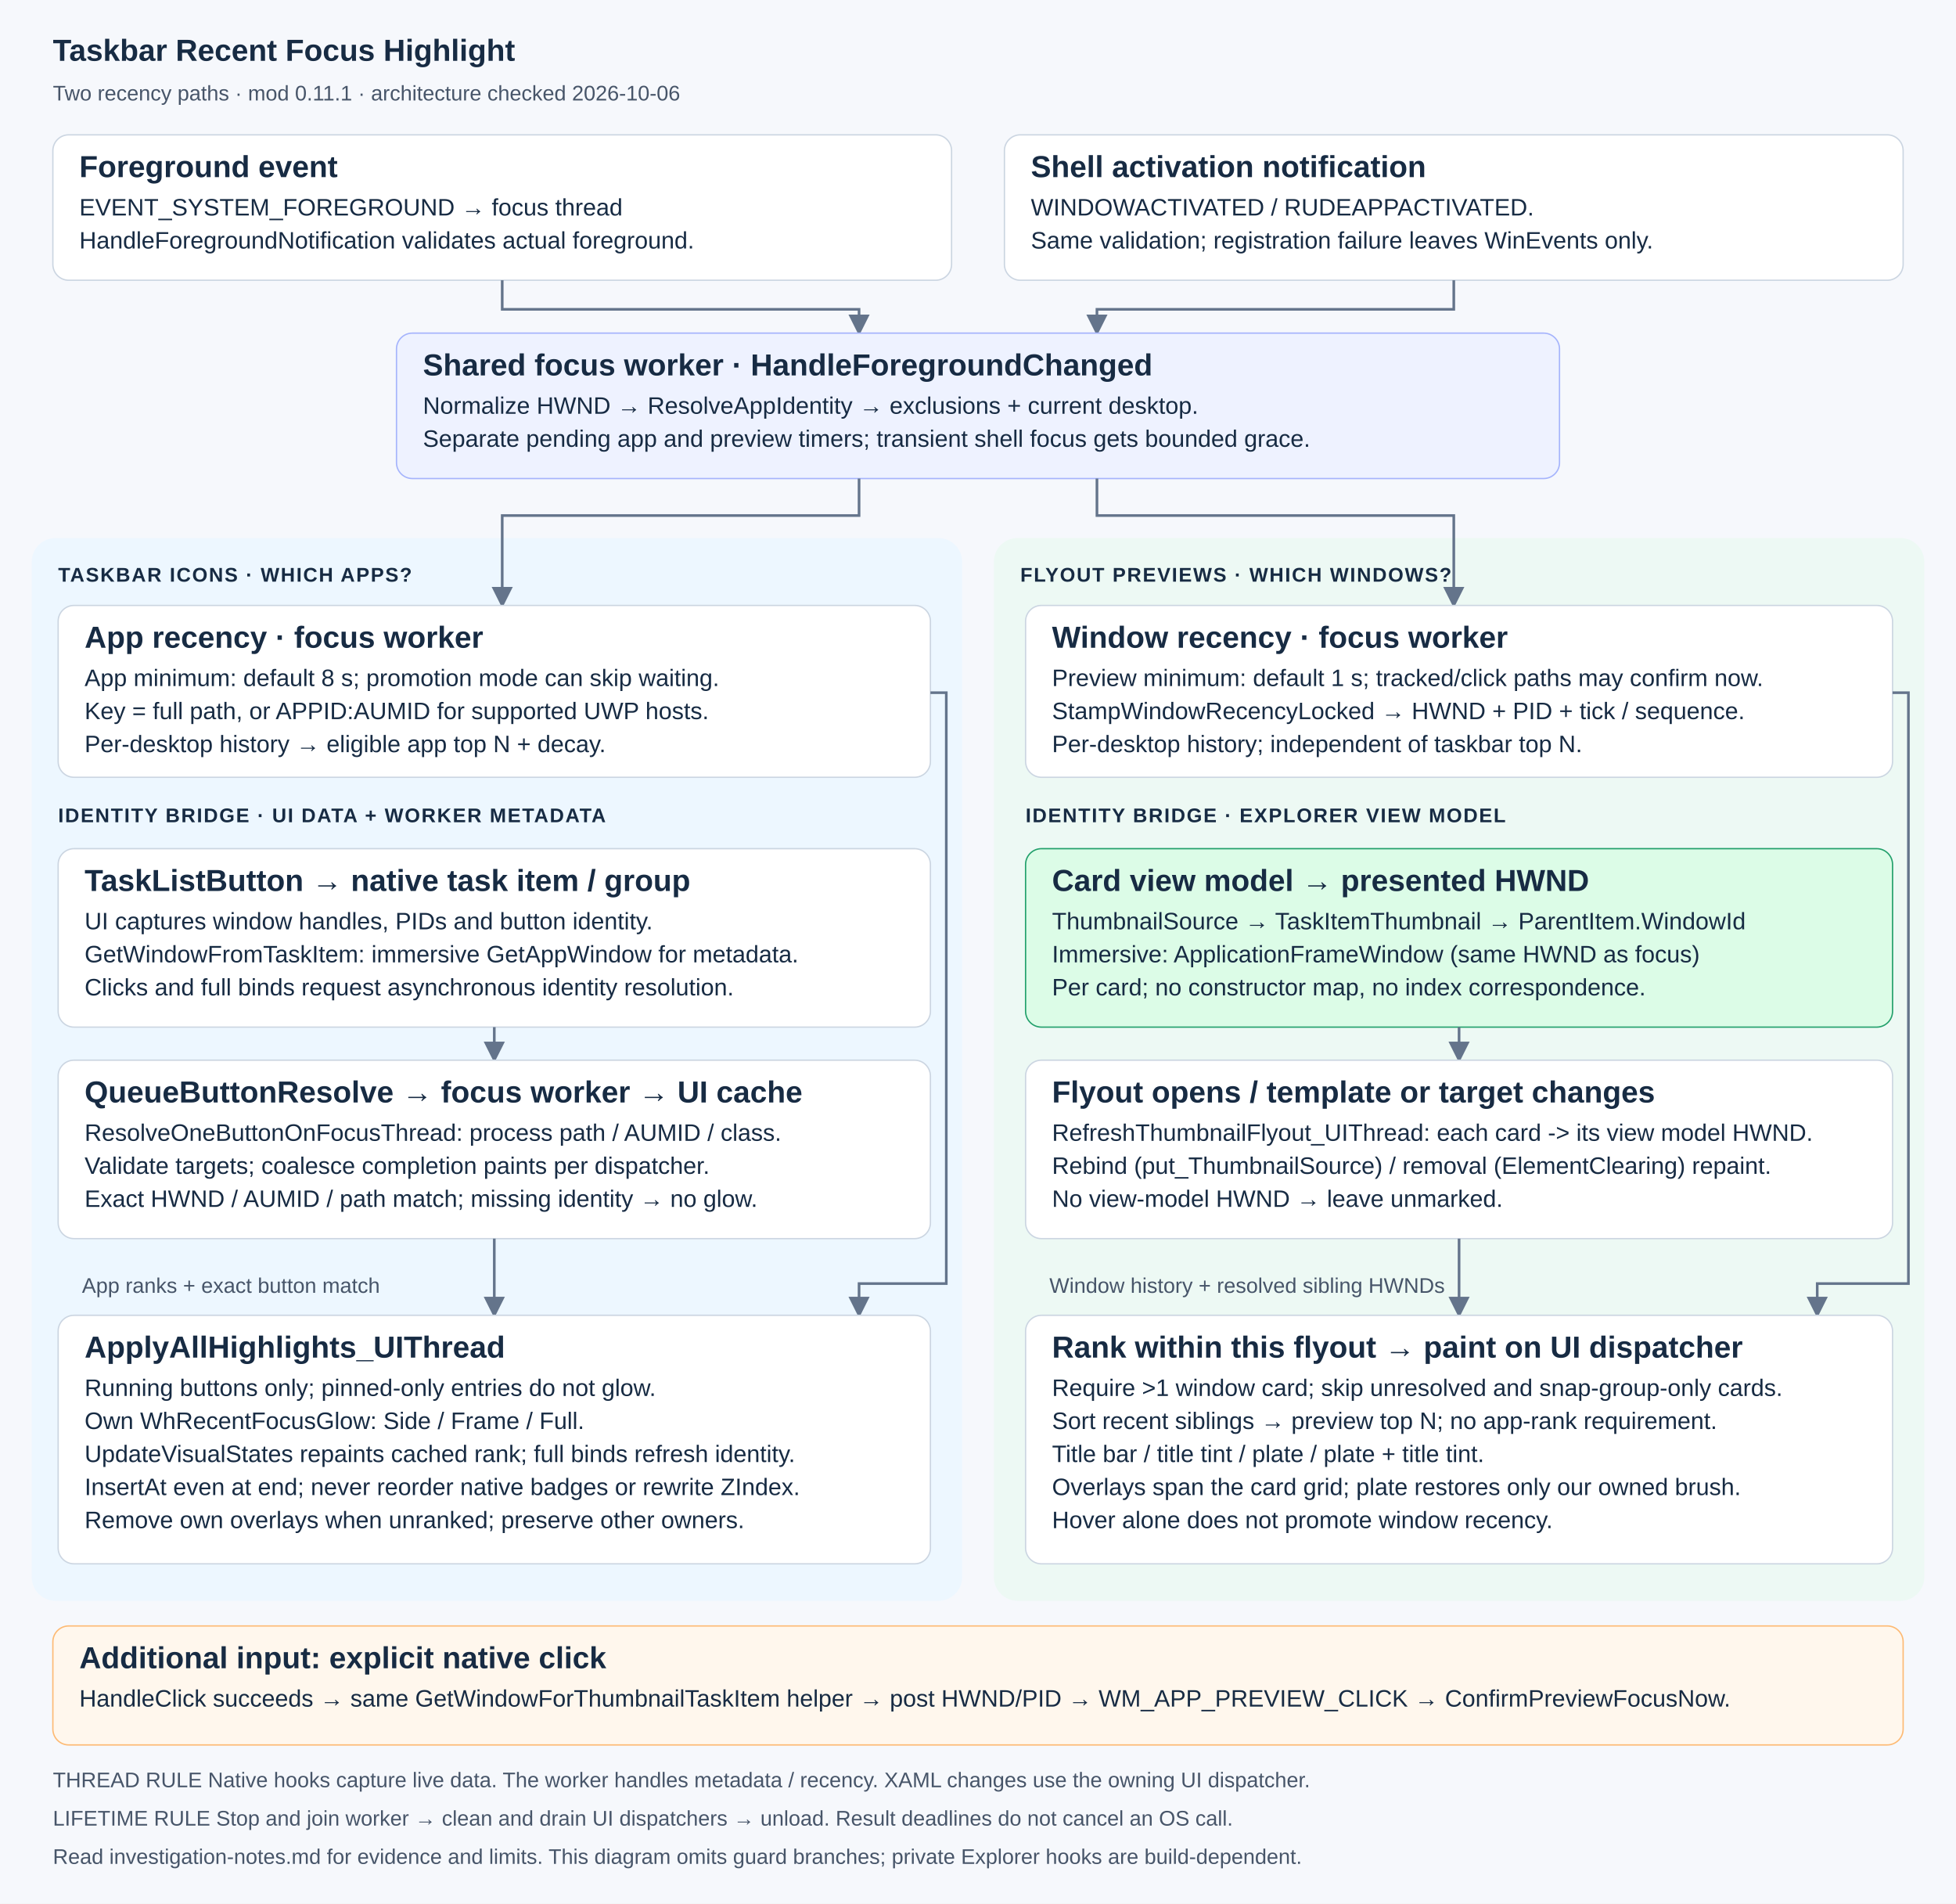
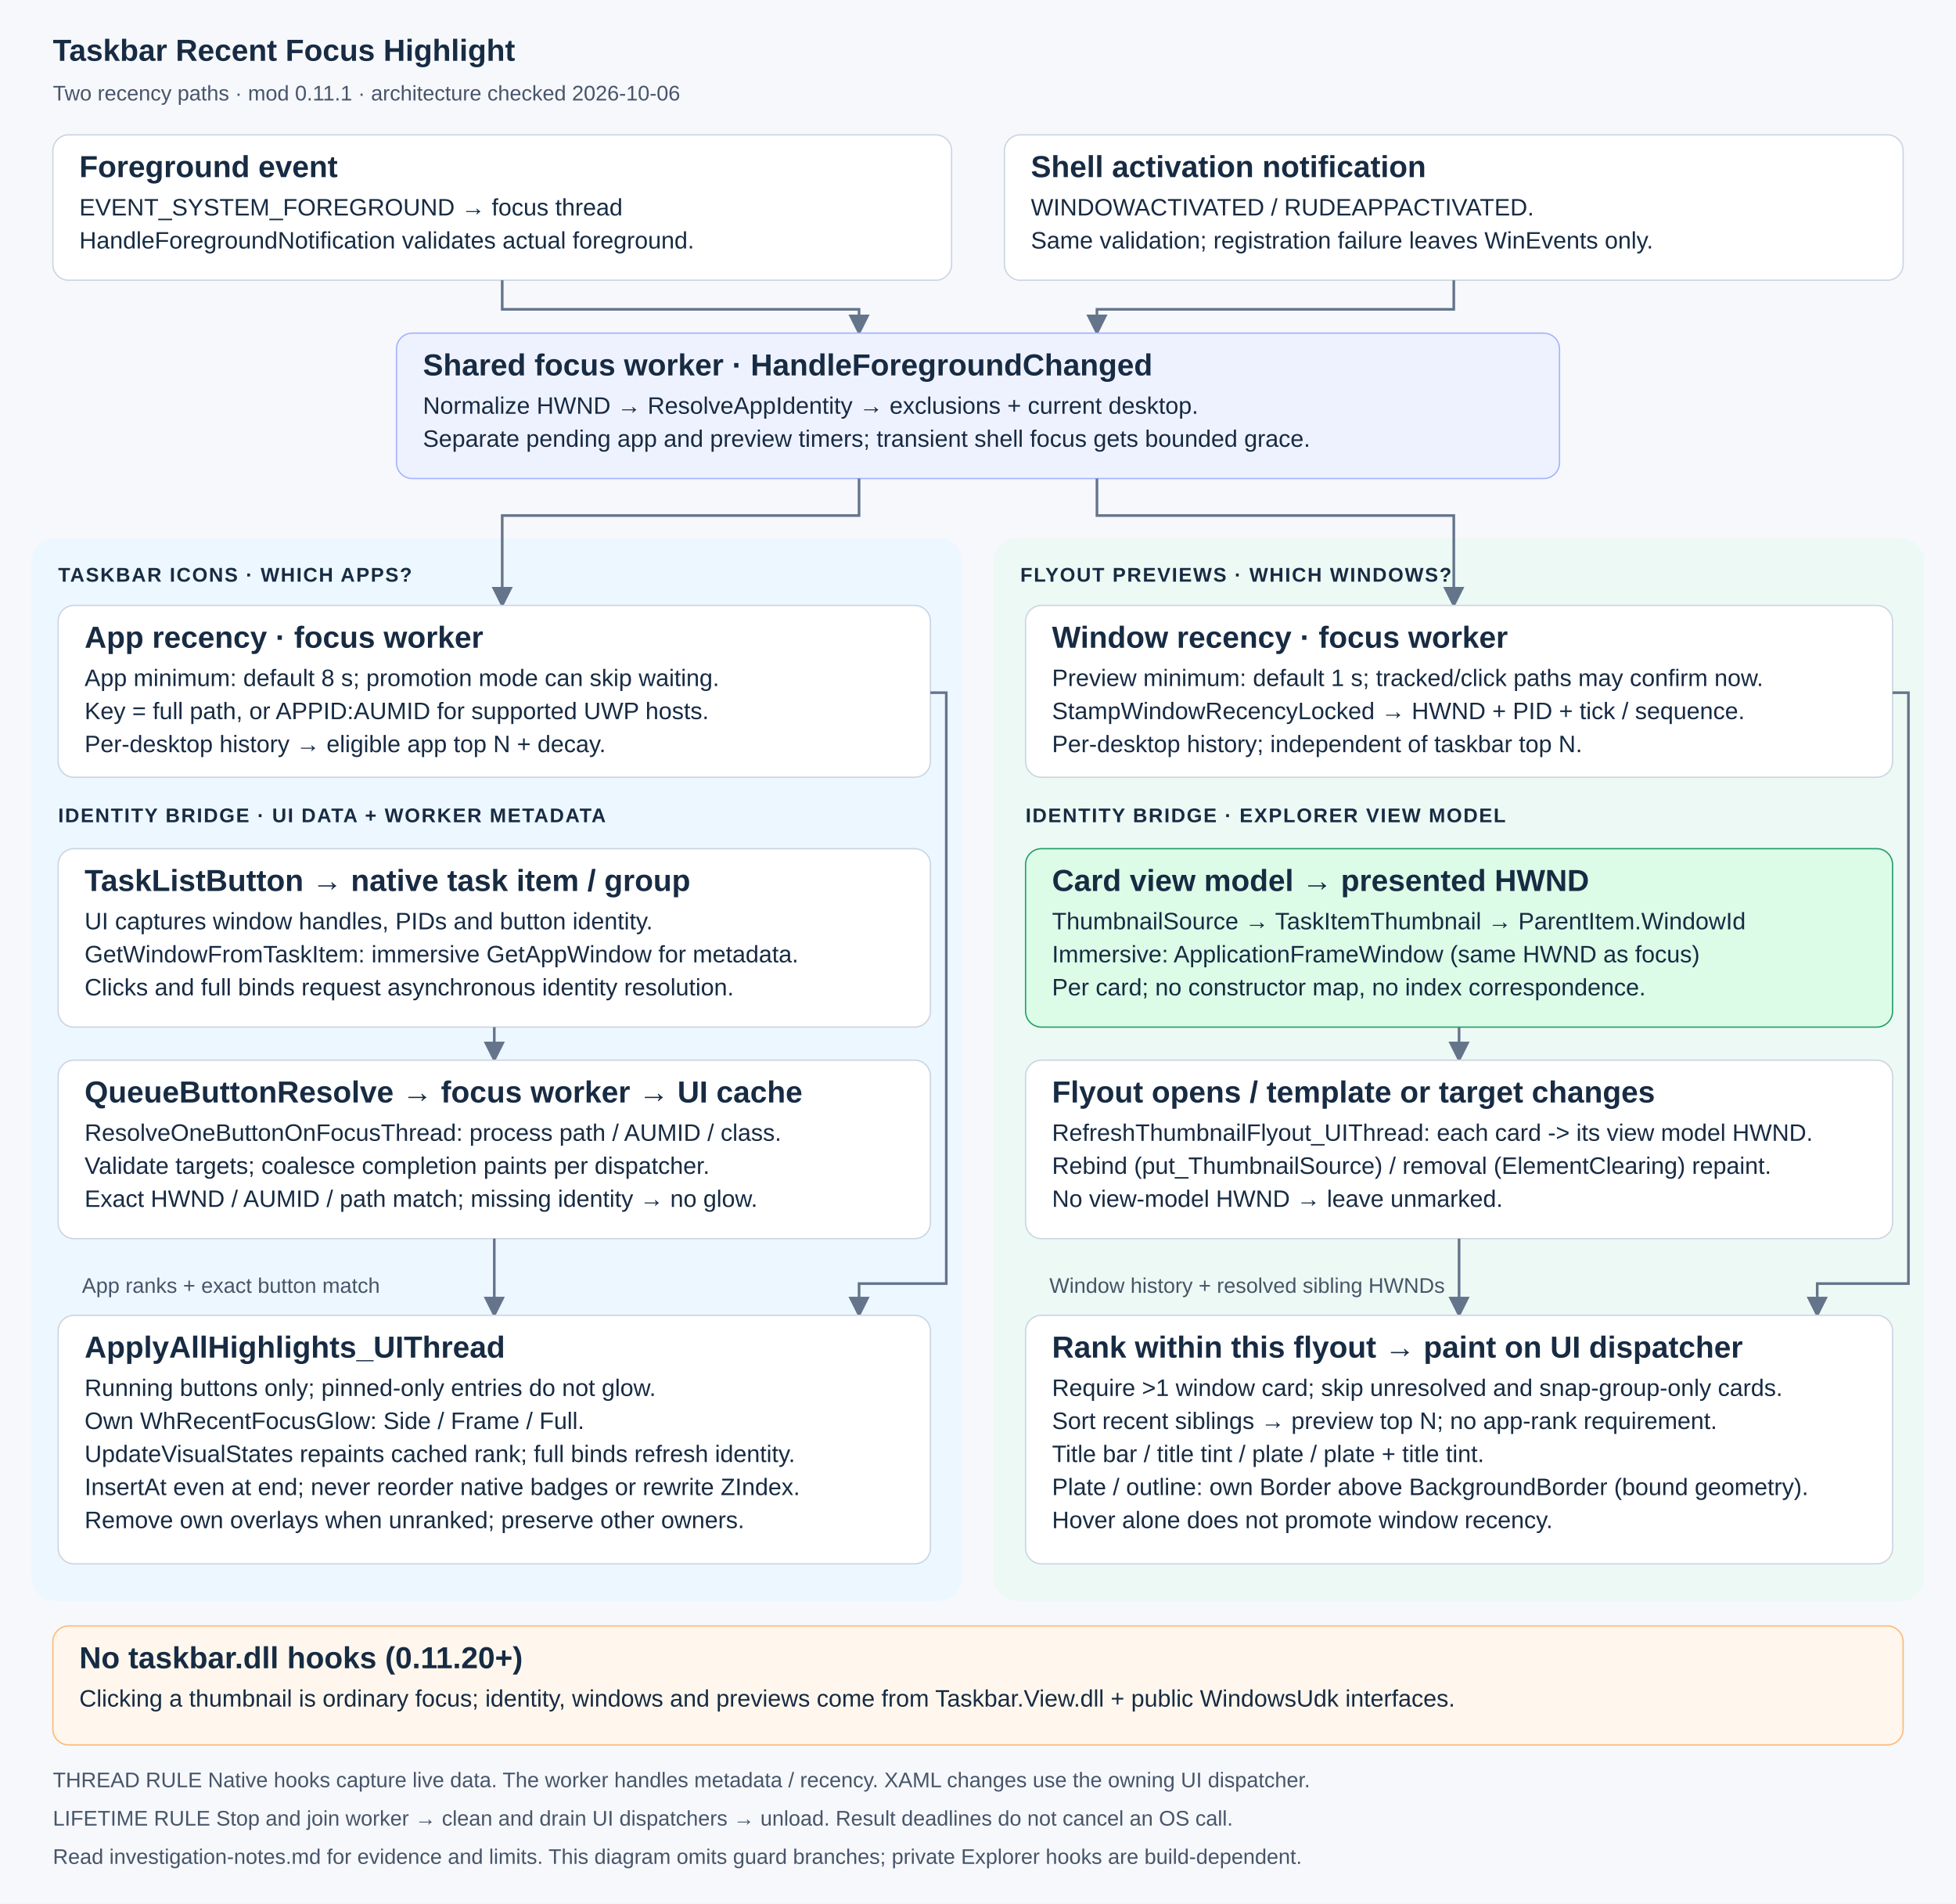
<svg xmlns="http://www.w3.org/2000/svg" width="1480" height="1440" viewBox="0 0 1480 1440" role="img" aria-labelledby="title description">
  <defs>
    <marker id="arrow" markerWidth="8" markerHeight="8" refX="7" refY="4" orient="auto">
      <path d="M0 0L8 4L0 8Z" fill="#64748b" />
    </marker>
  </defs>
  <style>text{font-family:Segoe UI,Arial,sans-serif;fill:#172b43} .heading{font-size:23px;font-weight:700}.body{font-size:18px}.small{font-size:16px;fill:#475569}.tag{font-size:15px;font-weight:700;letter-spacing:1px}.wire{fill:none;stroke:#64748b;stroke-width:2;marker-end:url(#arrow)}</style>
  <rect width="1480" height="1440" fill="#f6f8fc" />
  <text x="40" y="46" class="heading">Taskbar Recent Focus Highlight</text>
  <text x="40" y="76" class="small">Two recency paths · mod 0.11.1 · architecture checked 2026-10-06</text>
  <rect x="40" y="102" width="680" height="110" rx="12" fill="#fff" stroke="#cbd5e1" />
  <text x="60" y="134" class="heading">Foreground event</text>
  <text x="60" y="163" class="body">EVENT_SYSTEM_FOREGROUND → focus thread</text>
  <text x="60" y="188" class="body">HandleForegroundNotification validates actual foreground.</text>
  <rect x="760" y="102" width="680" height="110" rx="12" fill="#fff" stroke="#cbd5e1" />
  <text x="780" y="134" class="heading">Shell activation notification</text>
  <text x="780" y="163" class="body">WINDOWACTIVATED / RUDEAPPACTIVATED.</text>
  <text x="780" y="188" class="body">Same validation; registration failure leaves WinEvents only.</text>
  <path class="wire" d="M380 212 V234 H650 V252" />
  <path class="wire" d="M1100 212 V234 H830 V252" />
  <rect x="300" y="252" width="880" height="110" rx="12" fill="#eef2ff" stroke="#a5b4fc" />
  <text x="320" y="284" class="heading">Shared focus worker · HandleForegroundChanged</text>
  <text x="320" y="313" class="body">Normalize HWND → ResolveAppIdentity → exclusions + current desktop.</text>
  <text x="320" y="338" class="body">Separate pending app and preview timers; transient shell focus gets bounded grace.</text>
  <rect x="24" y="407" width="704" height="804" rx="18" fill="#edf7ff" />
  <rect x="752" y="407" width="704" height="804" rx="18" fill="#edf9f4" />
  <text x="44" y="440" class="tag">TASKBAR ICONS · WHICH APPS?</text>
  <text x="772" y="440" class="tag">FLYOUT PREVIEWS · WHICH WINDOWS?</text>
  <path class="wire" d="M650 362 V390 H380 V458" />
  <path class="wire" d="M830 362 V390 H1100 V458" />
  <rect x="44" y="458" width="660" height="130" rx="12" fill="#fff" stroke="#cbd5e1" />
  <text x="64" y="490" class="heading">App recency · focus worker</text>
  <text x="64" y="519" class="body">App minimum: default 8 s; promotion mode can skip waiting.</text>
  <text x="64" y="544" class="body">Key = full path, or APPID:AUMID for supported UWP hosts.</text>
  <text x="64" y="569" class="body">Per-desktop history → eligible app top N + decay.</text>
  <rect x="776" y="458" width="656" height="130" rx="12" fill="#fff" stroke="#cbd5e1" />
  <text x="796" y="490" class="heading">Window recency · focus worker</text>
  <text x="796" y="519" class="body">Preview minimum: default 1 s; tracked/click paths may confirm now.</text>
  <text x="796" y="544" class="body">StampWindowRecencyLocked → HWND + PID + tick / sequence.</text>
  <text x="796" y="569" class="body">Per-desktop history; independent of taskbar top N.</text>
  <text x="44" y="622" class="tag">IDENTITY BRIDGE · UI DATA + WORKER METADATA</text>
  <rect x="44" y="642" width="660" height="135" rx="12" fill="#fff" stroke="#cbd5e1" />
  <text x="64" y="674" class="heading">TaskListButton → native task item / group</text>
  <text x="64" y="703" class="body">UI captures window handles, PIDs and button identity.</text>
  <text x="64" y="728" class="body">GetWindowFromTaskItem: immersive GetAppWindow for metadata.</text>
  <text x="64" y="753" class="body">Clicks and full binds request asynchronous identity resolution.</text>
  <path class="wire" d="M374 777 V802" />
  <rect x="44" y="802" width="660" height="135" rx="12" fill="#fff" stroke="#cbd5e1" />
  <text x="64" y="834" class="heading">QueueButtonResolve → focus worker → UI cache</text>
  <text x="64" y="863" class="body">ResolveOneButtonOnFocusThread: process path / AUMID / class.</text>
  <text x="64" y="888" class="body">Validate targets; coalesce completion paints per dispatcher.</text>
  <text x="64" y="913" class="body">Exact HWND / AUMID / path match; missing identity → no glow.</text>
  <text x="776" y="622" class="tag">IDENTITY BRIDGE · EXPLORER VIEW MODEL</text>
  <rect x="776" y="642" width="656" height="135" rx="12" fill="#dcfce7" stroke="#22a06b" />
  <text x="796" y="674" class="heading">Card view model → presented HWND</text>
  <text x="796" y="703" class="body">ThumbnailSource → TaskItemThumbnail → ParentItem.WindowId</text>
  <text x="796" y="728" class="body">Immersive: ApplicationFrameWindow (same HWND as focus)</text>
  <text x="796" y="753" class="body">Per card; no constructor map, no index correspondence.</text>
  <path class="wire" d="M1104 777 V802" />
  <rect x="776" y="802" width="656" height="135" rx="12" fill="#fff" stroke="#cbd5e1" />
  <text x="796" y="834" class="heading">Flyout opens / template or target changes</text>
  <text x="796" y="863" class="body">RefreshThumbnailFlyout_UIThread: each card -&gt; its view model HWND.</text>
  <text x="796" y="888" class="body">Rebind (put_ThumbnailSource) / removal (ElementClearing) repaint.</text>
  <text x="796" y="913" class="body">No view-model HWND → leave unmarked.</text>
  <path class="wire" d="M374 937 V995" />
  <path class="wire" d="M1104 937 V995" />
  <path class="wire" d="M704 524 H716 V971 H650 V995" />
  <path class="wire" d="M1432 524 H1444 V971 H1375 V995" />
  <text x="62" y="978" class="small">App ranks + exact button match</text>
  <text x="794" y="978" class="small">Window history + resolved sibling HWNDs</text>
  <rect x="44" y="995" width="660" height="188" rx="12" fill="#fff" stroke="#cbd5e1" />
  <text x="64" y="1027" class="heading">ApplyAllHighlights_UIThread</text>
  <text x="64" y="1056" class="body">Running buttons only; pinned-only entries do not glow.</text>
  <text x="64" y="1081" class="body">Own WhRecentFocusGlow: Side / Frame / Full.</text>
  <text x="64" y="1106" class="body">UpdateVisualStates repaints cached rank; full binds refresh identity.</text>
  <text x="64" y="1131" class="body">InsertAt even at end; never reorder native badges or rewrite ZIndex.</text>
  <text x="64" y="1156" class="body">Remove own overlays when unranked; preserve other owners.</text>
  <rect x="776" y="995" width="656" height="188" rx="12" fill="#fff" stroke="#cbd5e1" />
  <text x="796" y="1027" class="heading">Rank within this flyout → paint on UI dispatcher</text>
  <text x="796" y="1056" class="body">Require &gt;1 window card; skip unresolved and snap-group-only cards.</text>
  <text x="796" y="1081" class="body">Sort recent siblings → preview top N; no app-rank requirement.</text>
  <text x="796" y="1106" class="body">Title bar / title tint / plate / plate + title tint.</text>
-   <text x="796" y="1131" class="body">Overlays span the card grid; plate restores only our owned brush.</text>
+   <text x="796" y="1131" class="body">Plate / outline: own Border above BackgroundBorder (bound geometry).</text>
  <text x="796" y="1156" class="body">Hover alone does not promote window recency.</text>
  <rect x="40" y="1230" width="1400" height="90" rx="12" fill="#fff7ed" stroke="#fdba74" />
-   <text x="60" y="1262" class="heading">Additional input: explicit native click</text>
-   <text x="60" y="1291" class="body">HandleClick succeeds → same GetWindowForThumbnailTaskItem helper → post HWND/PID → WM_APP_PREVIEW_CLICK → ConfirmPreviewFocusNow.</text>
+   <text x="60" y="1262" class="heading">No taskbar.dll hooks (0.11.20+)</text>
+   <text x="60" y="1291" class="body">Clicking a thumbnail is ordinary focus; identity, windows and previews come from Taskbar.View.dll + public WindowsUdk interfaces.</text>
  <text x="40" y="1352" class="small">THREAD RULE  Native hooks capture live data. The worker handles metadata / recency. XAML changes use the owning UI dispatcher.</text>
  <text x="40" y="1381" class="small">LIFETIME RULE  Stop and join worker → clean and drain UI dispatchers → unload. Result deadlines do not cancel an OS call.</text>
  <text x="40" y="1410" class="small">Read investigation-notes.md for evidence and limits. This diagram omits guard branches; private Explorer hooks are build-dependent.</text>
</svg>
